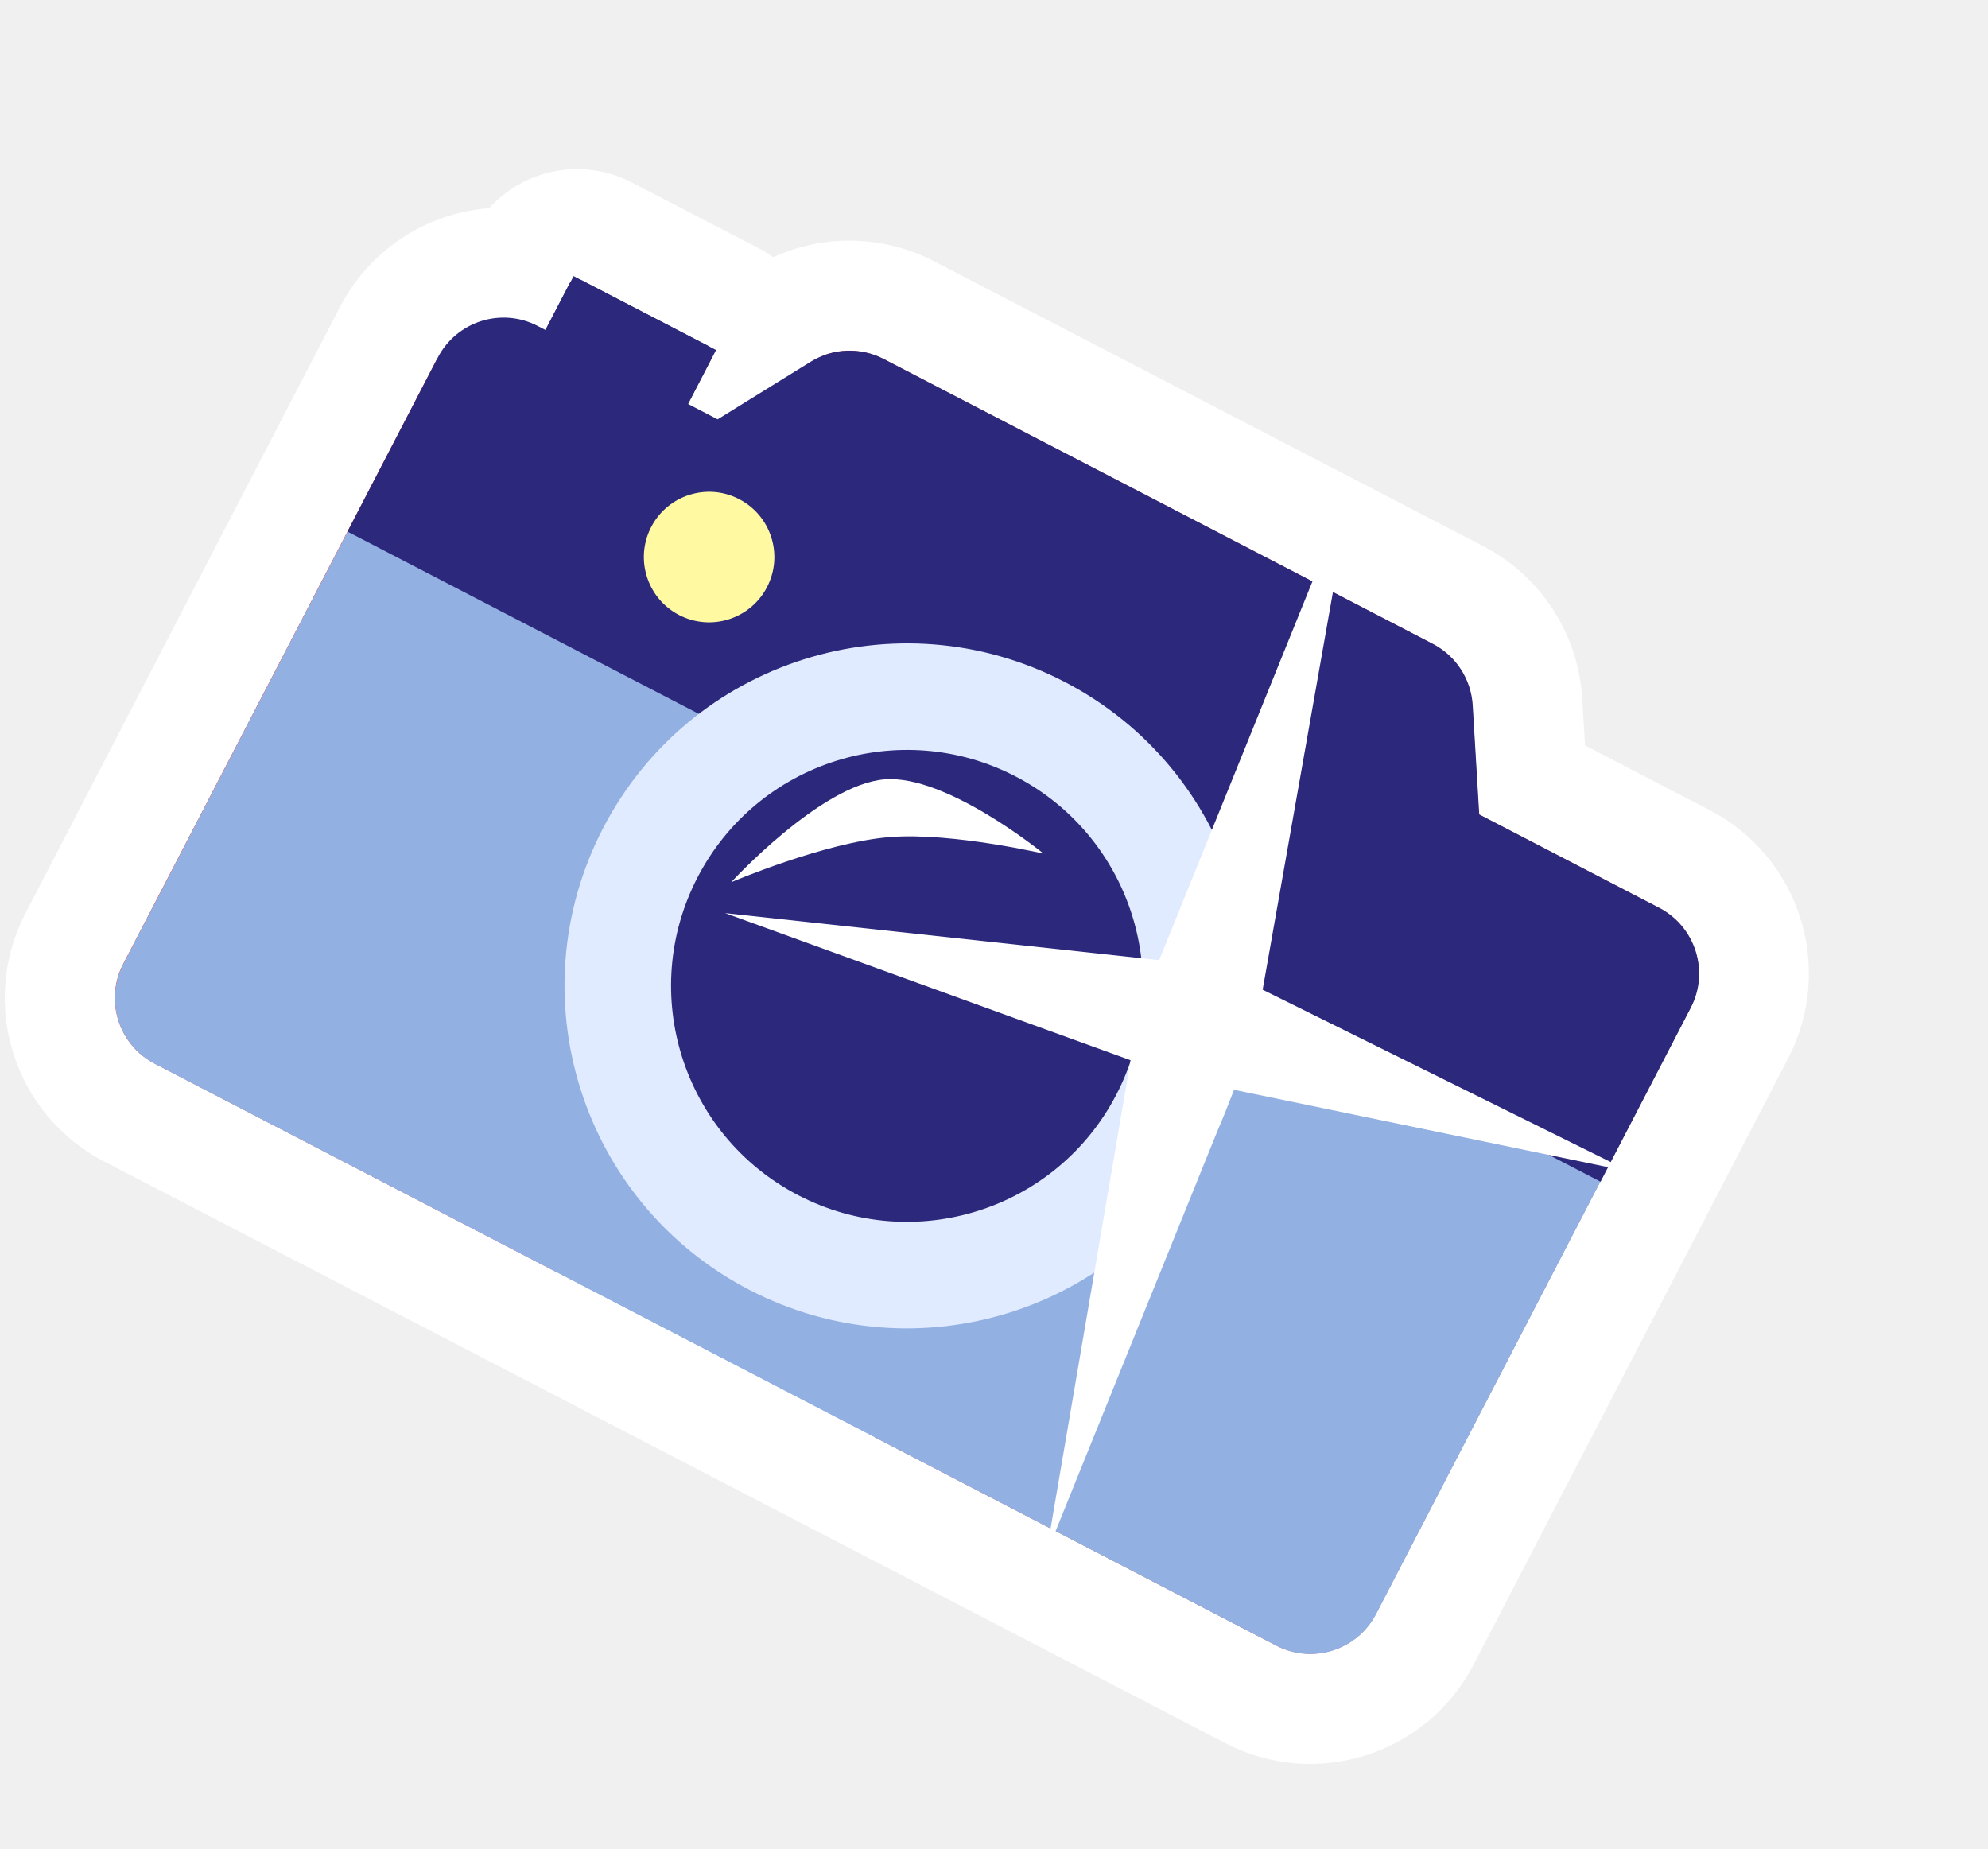
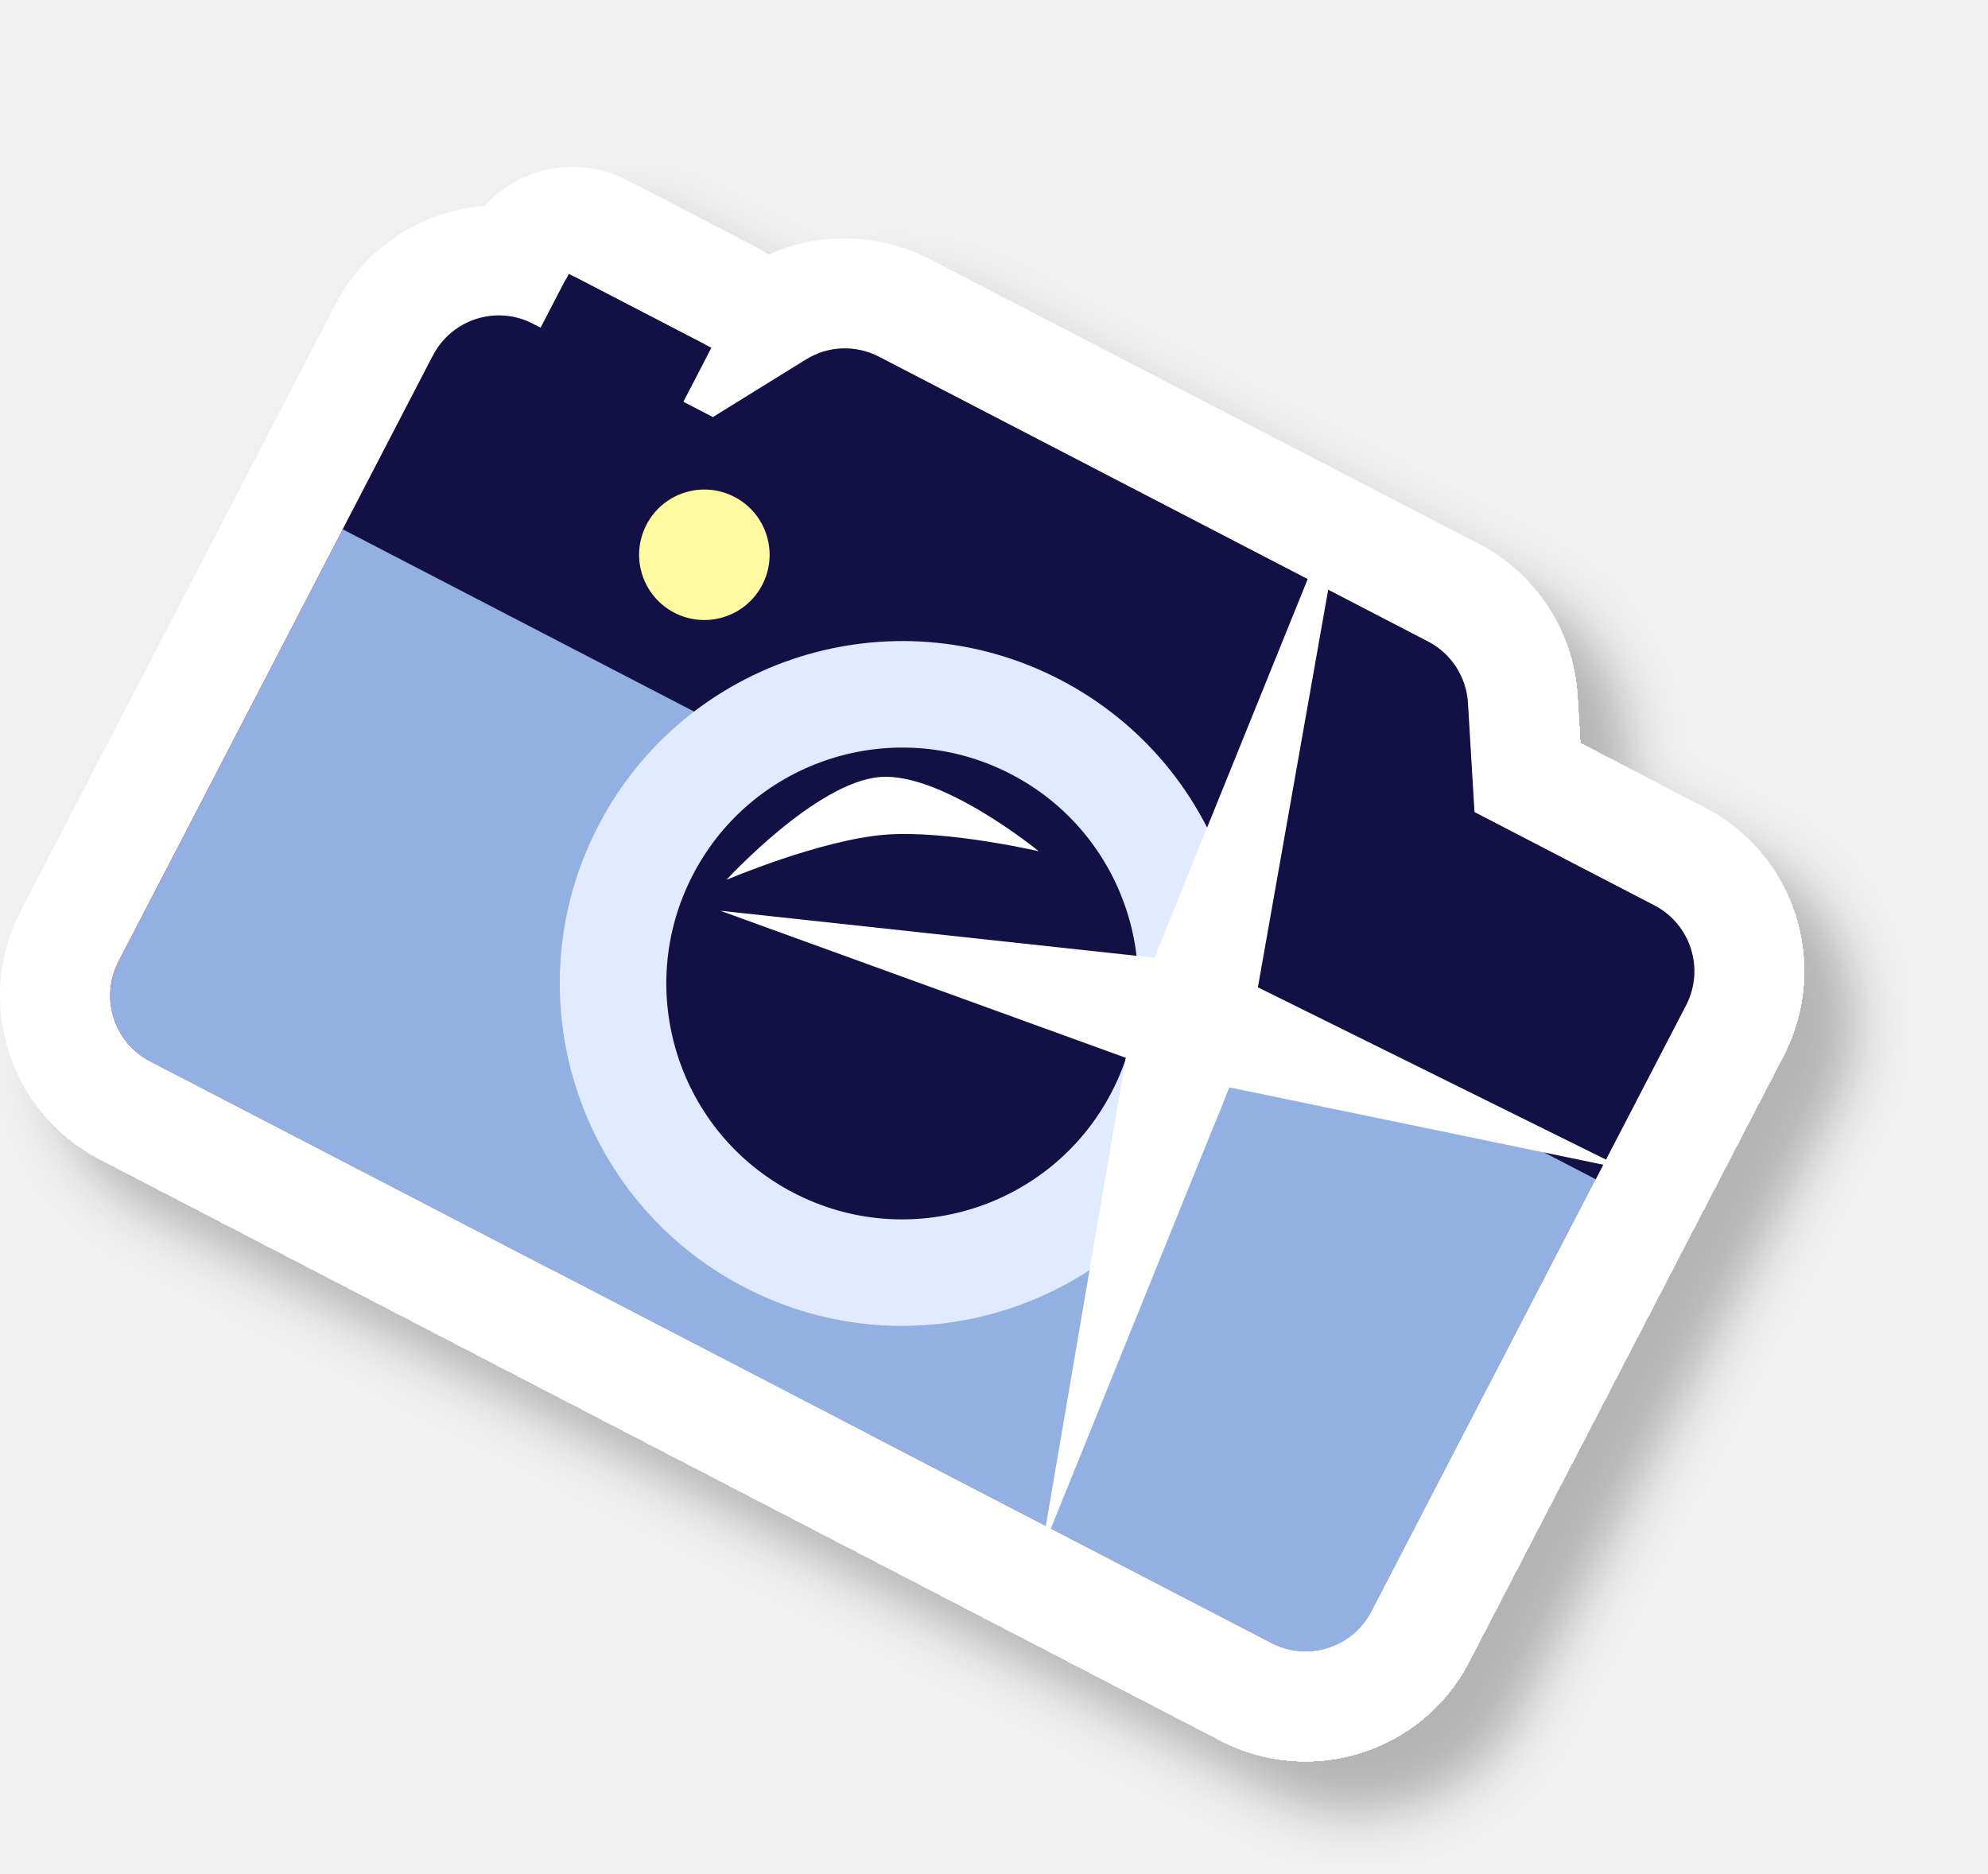
- <svg xmlns="http://www.w3.org/2000/svg" width="157" height="146" viewBox="0 0 157 146" fill="none">
-   <mask id="path-1-outside-1_36_997" maskUnits="userSpaceOnUse" x="-5.61" y="1.546" width="158.683" height="143.305" fill="black">
-     <rect fill="white" x="-5.61" y="1.546" width="158.683" height="143.305" />
-     <path d="M69.779 28.338C67.949 27.389 65.755 27.472 64.002 28.557L56.659 33.101L42.449 25.73C39.579 24.241 36.045 25.36 34.556 28.23L9.715 76.115C8.226 78.985 9.346 82.519 12.216 84.007L100.78 129.952C103.651 131.441 107.184 130.322 108.673 127.451L133.514 79.567C135.003 76.697 133.884 73.163 131.013 71.674L116.807 64.305L116.291 55.681C116.168 53.624 114.972 51.783 113.143 50.834L69.779 28.338Z" />
-   </mask>
-   <path d="M69.779 28.338C67.949 27.389 65.755 27.472 64.002 28.557L56.659 33.101L42.449 25.73C39.579 24.241 36.045 25.36 34.556 28.23L9.715 76.115C8.226 78.985 9.346 82.519 12.216 84.007L100.78 129.952C103.651 131.441 107.184 130.322 108.673 127.451L133.514 79.567C135.003 76.697 133.884 73.163 131.013 71.674L116.807 64.305L116.291 55.681C116.168 53.624 114.972 51.783 113.143 50.834L69.779 28.338Z" fill="#DE5555" />
-   <path d="M64.002 28.557L68.569 35.937L68.569 35.938L64.002 28.557ZM56.659 33.101L61.226 40.481L57.036 43.074L52.662 40.805L56.659 33.101ZM12.216 84.007L8.219 91.712L12.216 84.007ZM100.78 129.952L104.777 122.248L100.78 129.952ZM108.673 127.451L116.377 131.448L108.673 127.451ZM133.514 79.567L125.81 75.57L133.514 79.567ZM116.807 64.305L112.811 72.009L108.438 69.74L108.144 64.824L116.807 64.305ZM116.291 55.681L124.954 55.162L124.954 55.162L116.291 55.681ZM69.779 28.338L65.782 36.042C66.666 36.501 67.724 36.46 68.569 35.937L64.002 28.557L59.434 21.177C63.785 18.484 69.233 18.277 73.776 20.634L69.779 28.338ZM64.002 28.557L68.569 35.938L61.226 40.481L56.659 33.101L52.092 25.721L59.435 21.177L64.002 28.557ZM56.659 33.101L52.662 40.805L38.453 33.434L42.449 25.73L46.446 18.025L60.655 25.397L56.659 33.101ZM42.449 25.73L38.453 33.434C39.837 34.152 41.542 33.612 42.261 32.227L34.556 28.23L26.852 24.234C30.549 17.109 39.321 14.329 46.446 18.025L42.449 25.73ZM34.556 28.23L42.261 32.227L17.419 80.112L9.715 76.115L2.011 72.118L26.852 24.234L34.556 28.23ZM9.715 76.115L17.419 80.112C18.138 78.727 17.598 77.022 16.213 76.303L12.216 84.007L8.219 91.712C1.095 88.015 -1.685 79.243 2.011 72.118L9.715 76.115ZM12.216 84.007L16.213 76.303L104.777 122.248L100.78 129.952L96.784 137.656L8.219 91.712L12.216 84.007ZM100.78 129.952L104.777 122.248C103.392 121.53 101.687 122.07 100.969 123.455L108.673 127.451L116.377 131.448C112.681 138.573 103.909 141.353 96.784 137.656L100.78 129.952ZM108.673 127.451L100.969 123.455L125.81 75.57L133.514 79.567L141.218 83.564L116.377 131.448L108.673 127.451ZM133.514 79.567L125.81 75.57C125.092 76.955 125.632 78.66 127.017 79.378L131.013 71.674L135.01 63.97C142.135 67.666 144.915 76.439 141.218 83.564L133.514 79.567ZM131.013 71.674L127.017 79.378L112.811 72.009L116.807 64.305L120.804 56.6L135.01 63.97L131.013 71.674ZM116.807 64.305L108.144 64.824L107.627 56.2L116.291 55.681L124.954 55.162L125.471 63.786L116.807 64.305ZM116.291 55.681L107.627 56.2C107.687 57.193 108.264 58.081 109.146 58.538L113.143 50.834L117.139 43.13C121.68 45.486 124.648 50.055 124.954 55.162L116.291 55.681ZM113.143 50.834L109.146 58.538L65.782 36.042L69.779 28.338L73.776 20.634L117.139 43.13L113.143 50.834Z" fill="white" mask="url(#path-1-outside-1_36_997)" />
-   <circle cx="27.041" cy="27.041" r="31.381" transform="matrix(-0.887662 -0.460495 -0.460495 0.887662 108.07 66.29)" fill="#E0EBFF" stroke="white" stroke-width="8.679" />
-   <circle cx="18.63" cy="18.63" r="22.97" transform="matrix(-0.887662 -0.460495 -0.460495 0.887662 96.7316 69.8828)" fill="#2C287C" stroke="white" stroke-width="8.679" />
-   <circle cx="5.153" cy="5.153" r="9.493" transform="matrix(-0.887662 -0.460495 -0.460495 0.887662 62.9334 41.7778)" fill="#FFFAA2" stroke="white" stroke-width="8.679" />
-   <rect x="5.85" y="-1.854" width="21.358" height="14.104" rx="5.034" transform="matrix(-0.887662 -0.460495 -0.460495 0.887662 66.7272 30.1162)" fill="#2C287C" stroke="white" stroke-width="8.679" />
-   <path d="M69.483 57.208C67.307 57.388 65.274 58.294 63.671 59.207C62.006 60.155 60.438 61.323 59.129 62.404C57.808 63.495 56.672 64.561 55.87 65.351C55.467 65.748 55.142 66.08 54.914 66.318C54.799 66.437 54.708 66.533 54.644 66.601C54.612 66.635 54.587 66.664 54.568 66.684C54.559 66.694 54.551 66.702 54.545 66.709C54.542 66.712 54.539 66.715 54.536 66.717L54.533 66.722C54.532 66.722 54.532 66.723 57.732 69.654L54.532 66.723L59.432 73.64C59.434 73.643 59.434 73.645 59.435 73.645C59.436 73.645 59.439 73.643 59.443 73.642C59.453 73.638 59.469 73.631 59.492 73.622C59.538 73.603 59.611 73.572 59.706 73.533C59.898 73.454 60.183 73.339 60.544 73.198C61.267 72.915 62.284 72.534 63.447 72.141C65.868 71.324 68.576 70.58 70.586 70.417C72.539 70.259 75.251 70.534 77.698 70.922C78.875 71.108 79.909 71.307 80.646 71.459C81.014 71.535 81.306 71.598 81.501 71.642L81.818 71.714L82.99 66.666C85.054 64.145 85.14 64.041 85.143 64.036L85.13 64.025C85.124 64.02 85.114 64.013 85.104 64.004C85.083 63.987 85.055 63.964 85.02 63.936C84.949 63.879 84.85 63.801 84.725 63.704C84.476 63.51 84.122 63.24 83.686 62.92C82.818 62.285 81.596 61.436 80.189 60.592C78.796 59.756 77.136 58.872 75.401 58.218C73.727 57.587 71.63 57.031 69.483 57.208Z" fill="white" stroke="white" stroke-width="8.679" />
-   <mask id="mask0_36_997" style="mask-type:alpha" maskUnits="userSpaceOnUse" x="9" y="25" width="126" height="106">
-     <path d="M69.794 28.349C67.964 27.4 65.77 27.483 64.017 28.568L56.675 33.112L42.464 25.74C39.594 24.251 36.06 25.371 34.571 28.241L9.73 76.126C8.241 78.996 9.361 82.53 12.231 84.019L100.795 129.964C103.665 131.453 107.199 130.333 108.688 127.463L133.529 79.578C135.018 76.708 133.898 73.174 131.028 71.685L116.821 64.315L116.305 55.693C116.182 53.636 114.987 51.794 113.158 50.845L69.794 28.349Z" fill="#DE5555" />
-   </mask>
-   <g mask="url(#mask0_36_997)">
-     <path d="M69.794 28.349C67.964 27.4 65.77 27.483 64.017 28.568L56.675 33.112L42.464 25.74C39.594 24.251 36.06 25.371 34.571 28.241L9.73 76.126C8.241 78.996 9.361 82.53 12.231 84.019L100.795 129.964C103.665 131.453 107.199 130.333 108.688 127.463L133.529 79.578C135.018 76.708 133.898 73.174 131.028 71.685L116.821 64.315L116.305 55.693C116.182 53.636 114.987 51.794 113.158 50.845L69.794 28.349Z" fill="#93B0E2" />
-     <rect width="127.241" height="37.978" transform="matrix(-0.887662 -0.460495 -0.460495 0.887662 152.152 63.8906)" fill="#2C287C" />
+ <svg xmlns="http://www.w3.org/2000/svg" width="157" height="148" viewBox="0 0 157 148" fill="none">
+   <g filter="url(#filter0_d_736_968)">
+     <mask id="path-1-outside-1_736_968" maskUnits="userSpaceOnUse" x="-5.985" y="1.375" width="158.683" height="143.305" fill="black">
+       <rect fill="white" x="-5.985" y="1.375" width="158.683" height="143.305" />
+       <path d="M69.404 28.168C67.574 27.219 65.379 27.302 63.627 28.387L56.283 32.931L42.074 25.559C39.204 24.07 35.67 25.19 34.181 28.06L9.34 75.944C7.851 78.814 8.971 82.348 11.841 83.837L100.405 129.782C103.275 131.271 106.809 130.151 108.298 127.281L133.139 79.397C134.628 76.527 133.508 72.993 130.638 71.504L116.432 64.134L115.915 55.511C115.792 53.454 114.596 51.613 112.767 50.664L69.404 28.168Z" />
+     </mask>
+     <path d="M69.404 28.168C67.574 27.219 65.379 27.302 63.627 28.387L56.283 32.931L42.074 25.559C39.204 24.07 35.67 25.19 34.181 28.06L9.34 75.944C7.851 78.814 8.971 82.348 11.841 83.837L100.405 129.782C103.275 131.271 106.809 130.151 108.298 127.281L133.139 79.397C134.628 76.527 133.508 72.993 130.638 71.504L116.432 64.134L115.915 55.511C115.792 53.454 114.596 51.613 112.767 50.664L69.404 28.168Z" fill="#DE5555" />
+     <path d="M63.627 28.387L68.194 35.767L68.194 35.767L63.627 28.387ZM56.283 32.931L60.85 40.311L56.66 42.904L52.287 40.635L56.283 32.931ZM34.181 28.06L26.477 24.063L34.181 28.06ZM9.34 75.944L17.044 79.941L9.34 75.944ZM108.298 127.281L100.594 123.284L108.298 127.281ZM133.139 79.397L140.843 83.393L133.139 79.397ZM130.638 71.504L126.641 79.208L130.638 71.504ZM116.432 64.134L112.435 71.838L108.063 69.57L107.768 64.653L116.432 64.134ZM115.915 55.511L124.579 54.991L124.579 54.992L115.915 55.511ZM69.404 28.168L65.407 35.872C66.29 36.33 67.349 36.29 68.194 35.767L63.627 28.387L59.059 21.007C63.41 18.314 68.857 18.107 73.4 20.464L69.404 28.168ZM63.627 28.387L68.194 35.767L60.85 40.311L56.283 32.931L51.716 25.55L59.06 21.006L63.627 28.387ZM56.283 32.931L52.287 40.635L38.077 33.263L42.074 25.559L46.071 17.855L60.28 25.227L56.283 32.931ZM42.074 25.559L38.077 33.263C39.462 33.982 41.167 33.441 41.885 32.057L34.181 28.06L26.477 24.063C30.173 16.938 38.946 14.159 46.071 17.855L42.074 25.559ZM34.181 28.06L41.885 32.057L17.044 79.941L9.34 75.944L1.636 71.948L26.477 24.063L34.181 28.06ZM9.34 75.944L17.044 79.941C17.762 78.556 17.222 76.851 15.838 76.133L11.841 83.837L7.844 91.541C0.719 87.845 -2.06 79.073 1.636 71.948L9.34 75.944ZM11.841 83.837L15.838 76.133L104.402 122.078L100.405 129.782L96.408 137.486L7.844 91.541L11.841 83.837ZM100.405 129.782L104.402 122.078C103.017 121.359 101.312 121.9 100.594 123.284L108.298 127.281L116.002 131.278C112.306 138.403 103.533 141.182 96.408 137.486L100.405 129.782ZM108.298 127.281L100.594 123.284L125.435 75.4L133.139 79.397L140.843 83.393L116.002 131.278L108.298 127.281ZM133.139 79.397L125.435 75.4C124.716 76.785 125.257 78.49 126.641 79.208L130.638 71.504L134.635 63.8C141.76 67.496 144.539 76.268 140.843 83.393L133.139 79.397ZM130.638 71.504L126.641 79.208L112.435 71.838L116.432 64.134L120.429 56.43L134.635 63.8L130.638 71.504ZM116.432 64.134L107.768 64.653L107.252 56.029L115.915 55.511L124.579 54.992L125.096 63.615L116.432 64.134ZM115.915 55.511L107.252 56.03C107.311 57.022 107.888 57.91 108.771 58.368L112.767 50.664L116.764 42.96C121.305 45.315 124.273 49.885 124.579 54.991L115.915 55.511ZM112.767 50.664L108.771 58.368L65.407 35.872L69.404 28.168L73.4 20.464L116.764 42.96L112.767 50.664Z" fill="white" mask="url(#path-1-outside-1_736_968)" />
+     <circle cx="27.041" cy="27.041" r="31.381" transform="matrix(-0.887662 -0.460495 -0.460495 0.887662 107.695 66.1196)" fill="#E0EBFF" stroke="white" stroke-width="8.679" />
+     <circle cx="18.63" cy="18.63" r="22.97" transform="matrix(-0.887662 -0.460495 -0.460495 0.887662 96.356 69.7124)" fill="#131045" stroke="white" stroke-width="8.679" />
+     <circle cx="5.153" cy="5.153" r="9.493" transform="matrix(-0.887662 -0.460495 -0.460495 0.887662 62.5581 41.6074)" fill="#FFFAA2" stroke="white" stroke-width="8.679" />
+     <rect x="5.85" y="-1.854" width="21.358" height="14.104" rx="5.034" transform="matrix(-0.887662 -0.460495 -0.460495 0.887662 66.3516 29.9458)" fill="#131045" stroke="white" stroke-width="8.679" />
+     <path d="M69.107 57.038C66.931 57.217 64.899 58.124 63.295 59.036C61.63 59.984 60.063 61.153 58.754 62.234C57.433 63.325 56.297 64.391 55.494 65.181C55.091 65.578 54.766 65.91 54.538 66.148C54.424 66.267 54.333 66.362 54.269 66.431C54.236 66.465 54.211 66.493 54.193 66.514C54.183 66.524 54.175 66.532 54.169 66.538C54.166 66.542 54.163 66.545 54.161 66.547L54.157 66.551C54.157 66.552 54.157 66.552 57.356 69.484L54.157 66.552L59.057 73.469C59.058 73.473 59.059 73.474 59.059 73.475C59.061 73.474 59.063 73.473 59.068 73.471C59.077 73.467 59.094 73.461 59.117 73.451C59.163 73.432 59.235 73.401 59.331 73.362C59.522 73.284 59.807 73.169 60.168 73.028C60.892 72.745 61.908 72.363 63.072 71.97C65.492 71.153 68.201 70.409 70.211 70.247C72.163 70.088 74.876 70.364 77.323 70.751C78.499 70.938 79.533 71.137 80.271 71.289C80.639 71.364 80.93 71.428 81.126 71.471L81.443 71.544L82.615 66.496C84.678 63.975 84.764 63.87 84.767 63.866L84.755 63.855C84.748 63.849 84.739 63.842 84.728 63.834C84.707 63.817 84.679 63.794 84.644 63.766C84.573 63.709 84.474 63.63 84.35 63.533C84.1 63.339 83.747 63.069 83.31 62.75C82.442 62.115 81.22 61.265 79.814 60.421C78.421 59.585 76.76 58.702 75.025 58.048C73.351 57.416 71.254 56.86 69.107 57.038Z" fill="white" stroke="white" stroke-width="8.679" />
+     <mask id="mask0_736_968" style="mask-type:alpha" maskUnits="userSpaceOnUse" x="8" y="24" width="126" height="107">
+       <path d="M69.419 28.179C67.589 27.229 65.394 27.313 63.642 28.397L56.299 32.942L42.089 25.57C39.219 24.081 35.685 25.201 34.196 28.071L9.355 75.956C7.866 78.826 8.985 82.36 11.855 83.849L100.42 129.793C103.29 131.282 106.824 130.163 108.313 127.293L133.154 79.407C134.643 76.537 133.523 73.004 130.653 71.515L116.446 64.144L115.93 55.522C115.807 53.465 114.612 51.623 112.782 50.675L69.419 28.179Z" fill="#DE5555" />
+     </mask>
+     <g mask="url(#mask0_736_968)">
+       <path d="M69.419 28.179C67.589 27.229 65.394 27.313 63.642 28.397L56.299 32.942L42.089 25.57C39.219 24.081 35.685 25.201 34.196 28.071L9.355 75.956C7.866 78.826 8.985 82.36 11.855 83.849L100.42 129.793C103.29 131.282 106.824 130.163 108.313 127.293L133.154 79.407C134.643 76.537 133.523 73.004 130.653 71.515L116.446 64.144L115.93 55.522C115.807 53.465 114.612 51.623 112.782 50.675L69.419 28.179Z" fill="#93B0E2" />
+       <rect width="127.241" height="37.978" transform="matrix(-0.887662 -0.460495 -0.460495 0.887662 151.776 63.7202)" fill="#131045" />
+     </g>
+     <circle cx="27.041" cy="27.041" r="27.041" transform="matrix(-0.887662 -0.460495 -0.460495 0.887662 107.71 66.1299)" fill="#E0EBFF" />
+     <circle cx="18.63" cy="18.63" r="18.63" transform="matrix(-0.887662 -0.460495 -0.460495 0.887662 96.3716 69.7227)" fill="#131045" />
+     <circle cx="5.153" cy="5.153" r="5.153" transform="matrix(-0.887662 -0.460495 -0.460495 0.887662 62.5732 41.6187)" fill="#FFFAA2" />
+     <rect width="12.679" height="5.425" transform="matrix(-0.887662 -0.460495 -0.460495 0.887662 56.1772 27.4707)" fill="#131045" />
+     <path d="M82.035 67.236C82.035 67.236 74.381 60.969 69.48 61.374C64.43 61.791 57.371 69.495 57.371 69.495C57.371 69.495 64.744 66.348 69.875 65.932C74.86 65.528 82.42 67.323 82.42 67.323L82.035 67.236Z" fill="white" />
+     <path d="M106.411 37.99L91.169 75.649L56.888 71.936L88.911 83.553L82.243 122.582L97.083 85.888L128.38 92.361L99.341 77.984L106.411 37.99Z" fill="white" />
  </g>
-   <circle cx="27.041" cy="27.041" r="27.041" transform="matrix(-0.887662 -0.460495 -0.460495 0.887662 108.085 66.3003)" fill="#E0EBFF" />
-   <circle cx="18.63" cy="18.63" r="18.63" transform="matrix(-0.887662 -0.460495 -0.460495 0.887662 96.7463 69.8931)" fill="#2C287C" />
-   <circle cx="5.153" cy="5.153" r="5.153" transform="matrix(-0.887662 -0.460495 -0.460495 0.887662 62.9483 41.7891)" fill="#FFFAA2" />
-   <rect width="12.679" height="5.425" transform="matrix(-0.887662 -0.460495 -0.460495 0.887662 56.552 27.6411)" fill="#2C287C" />
-   <path d="M82.41 67.406C82.41 67.406 74.756 61.14 69.855 61.544C64.805 61.961 57.746 69.666 57.746 69.666C57.746 69.666 65.119 66.519 70.25 66.103C75.235 65.699 82.795 67.493 82.795 67.493L82.41 67.406Z" fill="white" />
-   <path d="M106.786 38.16L91.544 75.82L57.263 72.106L89.286 83.724L82.618 122.753L97.458 86.058L128.755 92.532L99.716 78.155L106.786 38.16Z" fill="white" />
+   <defs>
+     <filter id="filter0_d_736_968" x="0" y="13.182" width="150.479" height="133.94" filterUnits="userSpaceOnUse" color-interpolation-filters="sRGB">
+       <feFlood flood-opacity="0" result="BackgroundImageFix" />
+       <feColorMatrix in="SourceAlpha" type="matrix" values="0 0 0 0 0 0 0 0 0 0 0 0 0 0 0 0 0 0 127 0" result="hardAlpha" />
+       <feOffset dx="4" dy="4" />
+       <feGaussianBlur stdDeviation="2" />
+       <feComposite in2="hardAlpha" operator="out" />
+       <feColorMatrix type="matrix" values="0 0 0 0 0 0 0 0 0 0 0 0 0 0 0 0 0 0 0.25 0" />
+       <feBlend mode="normal" in2="BackgroundImageFix" result="effect1_dropShadow_736_968" />
+       <feBlend mode="normal" in="SourceGraphic" in2="effect1_dropShadow_736_968" result="shape" />
+     </filter>
+   </defs>
</svg>
